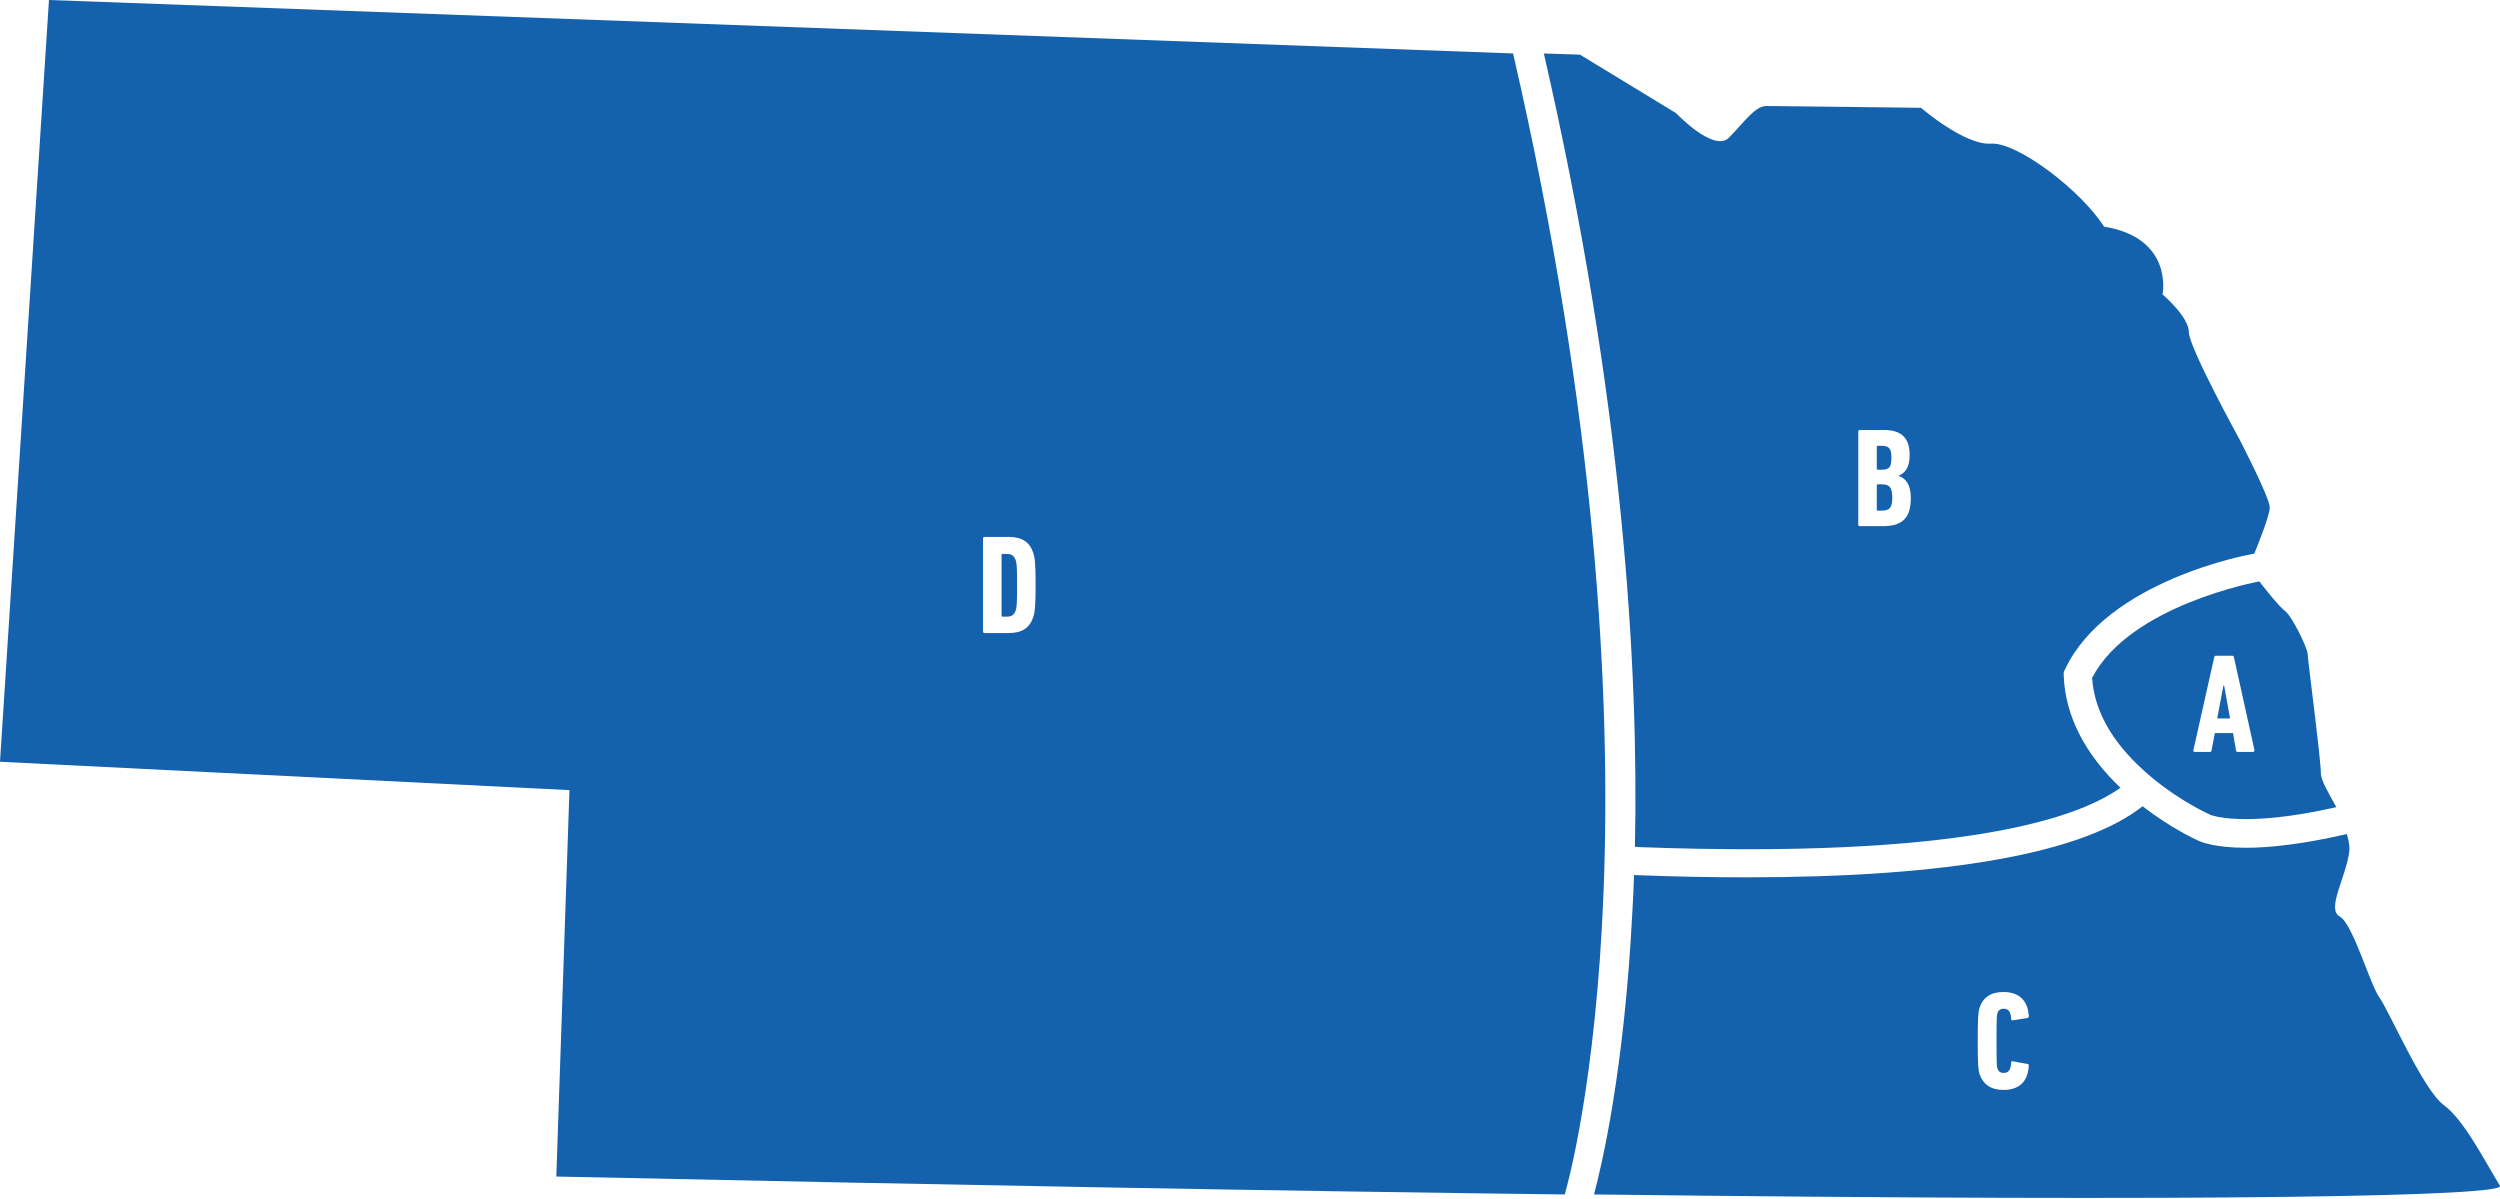
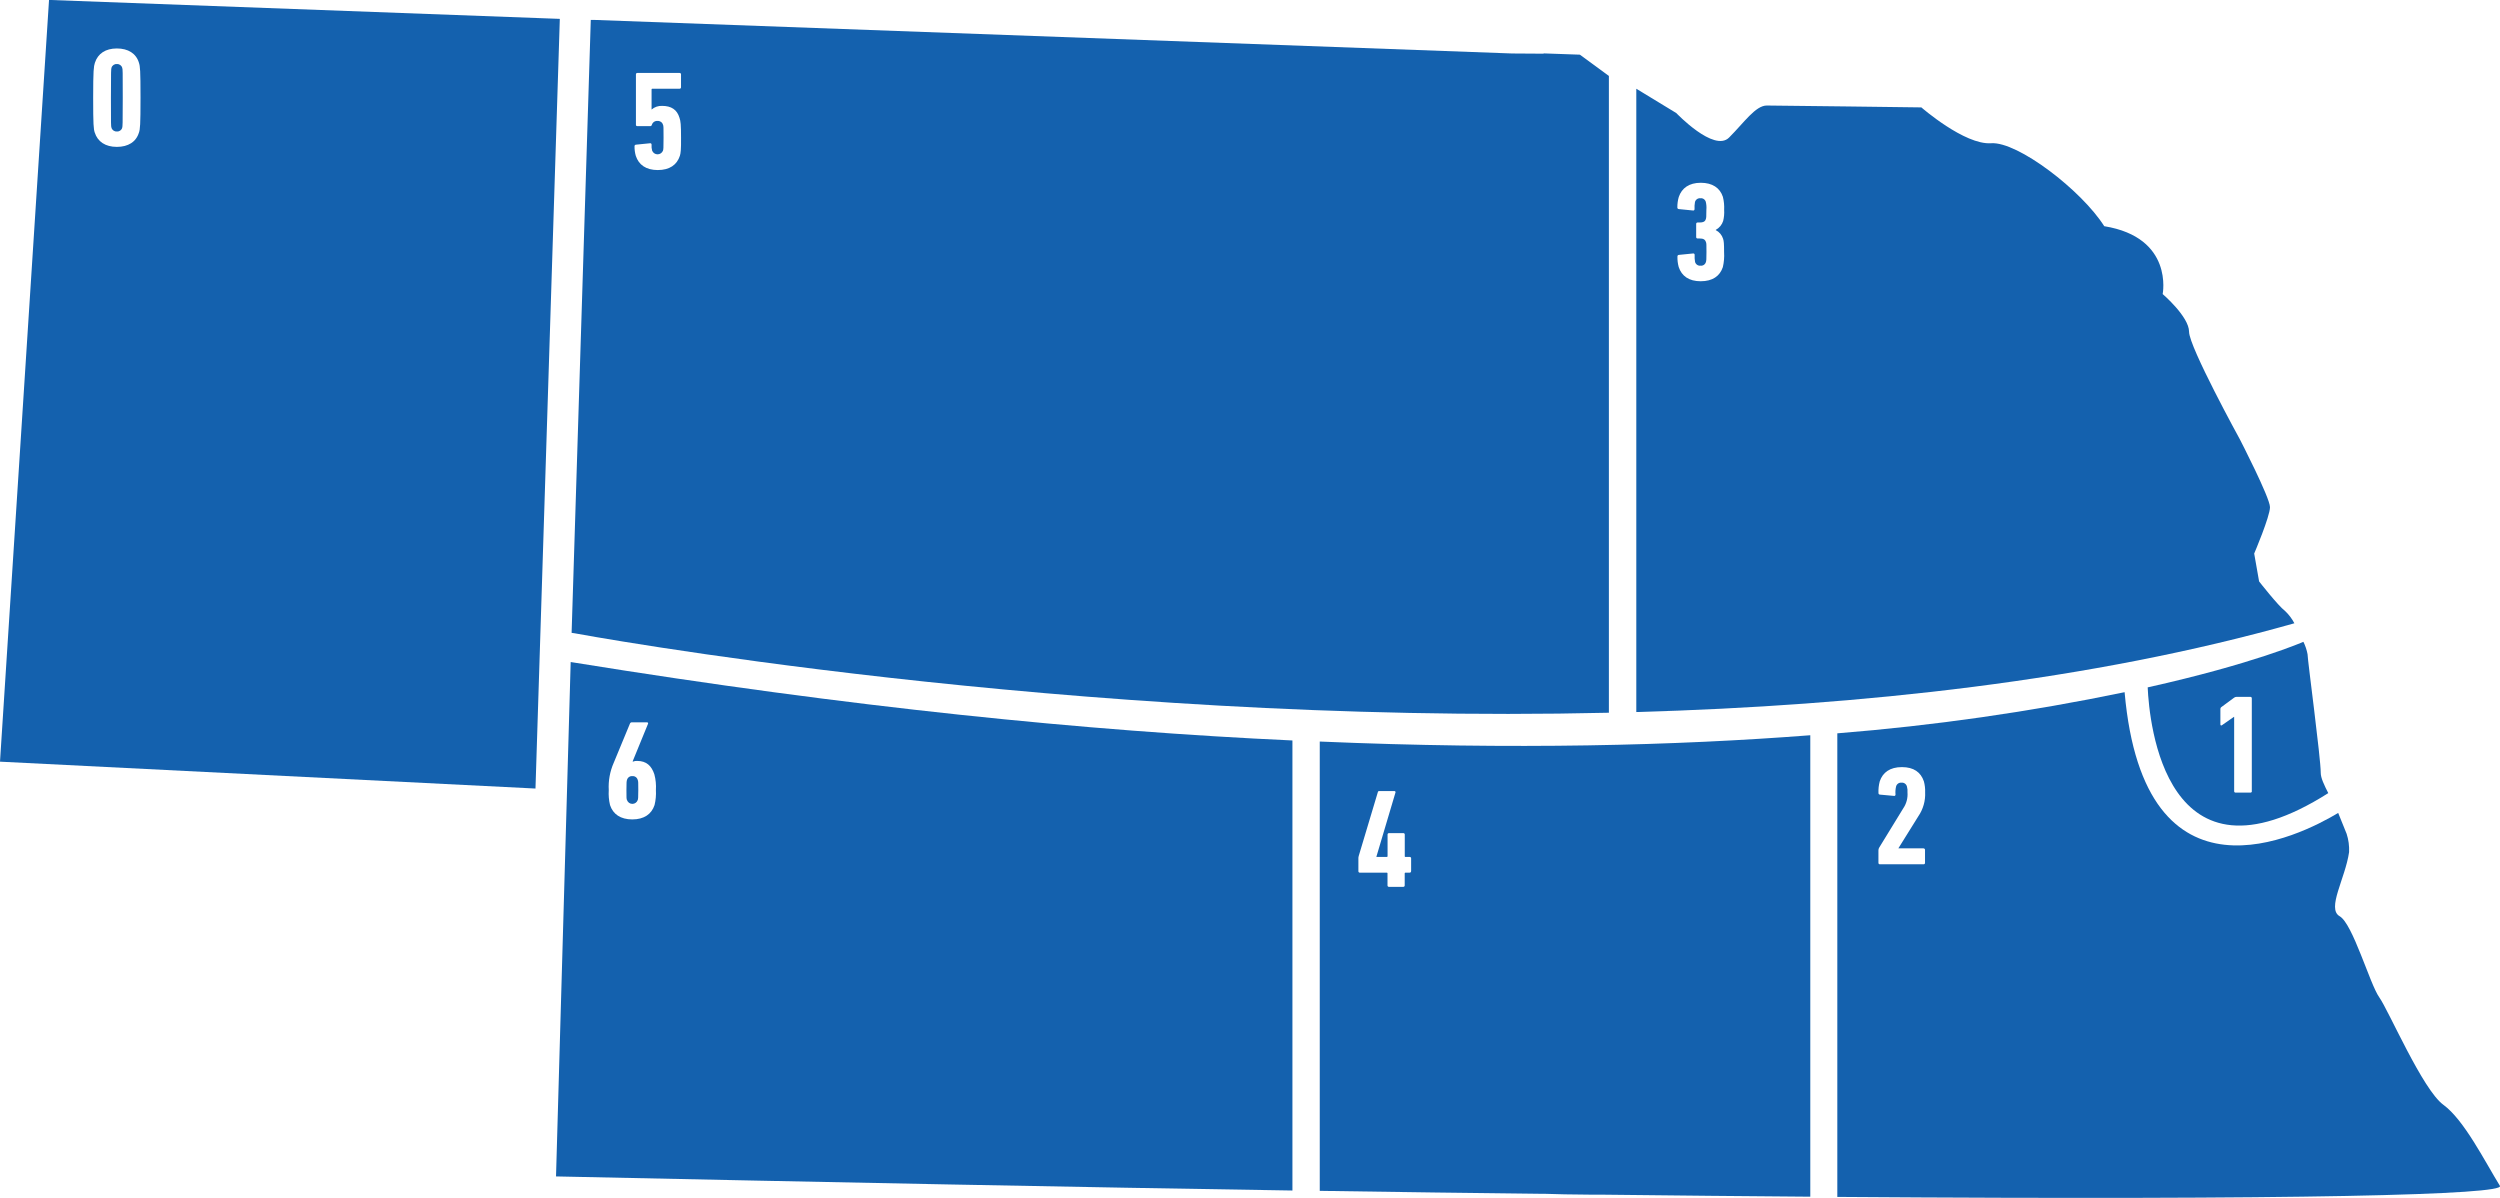
- <svg xmlns="http://www.w3.org/2000/svg" version="1.1" id="Layer_1" x="0px" y="0px" viewBox="0 0 837.2 401.2" style="enable-background:new 0 0 837.2 401.2;" xml:space="preserve">
-   <style type="text/css">
- 	.st0{fill:#1461AE;}
- </style>
-   <g>
-     <g>
-       <polygon class="st0" points="744.6,229.5 742.5,240.6 746.8,240.6 744.8,229.5   " />
-       <path class="st0" d="M777.2,258.9c0-5.1-4.4-37.9-4.4-39.8c0-1.9-5.1-12.6-7.6-14.5c-2.3-1.7-8.6-9.9-8.6-9.9    c-0.4,0.1-43.3,7.9-56,32.3c0.8,11.8,7.5,22.9,19.8,33.2c9.8,8.2,19.6,12.6,19.7,12.6l0.2,0.1c0,0,10.8,4.5,42.1-2.6    C779.8,265.6,777.2,261.3,777.2,258.9z M754.5,251.8h-5.2c-0.3,0-0.5-0.2-0.5-0.5l-1-5.8h-6.1l-1.1,5.8c0,0.3-0.2,0.5-0.5,0.5    h-5.2c-0.3,0-0.4-0.2-0.4-0.5l7-31.2c0.1-0.3,0.2-0.5,0.5-0.5h5.6c0.3,0,0.5,0.2,0.5,0.5l6.9,31.2    C754.9,251.6,754.8,251.8,754.5,251.8z" />
-     </g>
-     <g>
-       <path class="st0" d="M628.8,157.3h1.4c2.4,0,3.2-0.8,3.2-4c0-3.1-0.8-4-3.2-4h-1.4c-0.2,0-0.3,0.1-0.3,0.3v7.4    C628.5,157.2,628.6,157.3,628.8,157.3z" />
-       <path class="st0" d="M630.2,162.2h-1.4c-0.2,0-0.3,0.1-0.3,0.3v8.2c0,0.2,0.1,0.3,0.3,0.3h1.4c2.6,0,3.5-1,3.5-4.4    C633.6,163.2,632.8,162.2,630.2,162.2z" />
-       <path class="st0" d="M754.9,185.4c0,0,5.2-12.4,5.2-15.5c0-3.2-10.1-22.7-10.1-22.7s-17-30.9-17-36c0-5.1-8.8-12.6-8.8-12.6    s3.8-18.9-19.6-22.7c-7.6-12-29-28.4-37.9-27.8c-8.8,0.6-23.4-12-23.4-12s-48-0.6-51.8-0.6S584,41,579,46.1    c-5.1,5.1-17.7-8.2-17.7-8.2l-32.2-19.6l-12.1-0.4c26.6,115.8,31.8,205.7,30.5,265.7c0.6,0,1.2,0,1.9,0.1    c106.7,3.9,146.2-9.5,160.7-19.9c-12-11.4-18.5-24.2-19-37.5l0-1.2l0.5-1.1C705.7,194.4,752.9,185.7,754.9,185.4z M630.4,176.2    h-7.6c-0.3,0-0.5-0.2-0.5-0.5v-31.2c0-0.3,0.2-0.5,0.5-0.5h8.1c5.9,0,8.6,2.7,8.6,8.4c0,3.9-1.3,5.9-3.7,6.9v0.1    c2.4,0.7,4.1,3,4.1,7.3C639.9,173.9,636.7,176.2,630.4,176.2z" />
-     </g>
-     <path class="st0" d="M837.2,397.1c-5.1-8.2-12-22.1-18.9-27.1c-6.9-5.1-18.3-31.6-21.5-36c-3.2-4.4-8.8-24.6-13.3-27.1   c-4.4-2.5,1.9-12.6,3.2-21.5c0.4-2.5-0.8-6.1-0.8-6.1c-15.1,3.5-26.1,4.6-33.8,4.6c-10.3,0-14.9-1.9-16-2.4   c-0.9-0.4-9.3-4.3-18.6-11.5c-19.8,15.7-65.1,23.8-132.4,23.8c-11.4,0-23.4-0.2-36.1-0.7c-0.6,0-1.2,0-1.8-0.1   c-0.1,3.9-0.3,7.7-0.5,11.3c-2.7,54.4-10.4,86.3-12.9,95.7C746.9,402.6,839.3,400.5,837.2,397.1z M668.9,357.8c0.3,1,1,1.5,2.1,1.5   c1.6,0,2.4-1,2.5-3.5c0-0.3,0.2-0.5,0.5-0.4l5,0.9c0.3,0,0.4,0.3,0.4,0.6c-0.3,5.4-3.3,8.1-8.5,8.1c-4.2,0-6.8-1.9-8-5.3   c-0.4-1.4-0.6-2.8-0.6-11.1s0.2-9.8,0.6-11.1c1.1-3.4,3.7-5.3,8-5.3c5.1,0,8.2,2.7,8.5,8.1c0,0.3-0.1,0.5-0.4,0.6l-5,0.8   c-0.3,0-0.5-0.1-0.5-0.4c-0.1-2.5-0.9-3.5-2.5-3.5c-1.1,0-1.8,0.5-2.1,1.5c-0.2,0.7-0.3,1.3-0.3,9.4S668.7,357.1,668.9,357.8z" />
-     <g>
-       <path class="st0" d="M506.7,17.9L16.4,0L0,255.1l190.7,9.5L186.3,394c135.1,2.9,247,4.9,337.7,6    C525.7,394.3,562.8,261.2,506.7,17.9z M346,206.7c-1.2,3.6-3.8,5.3-8.2,5.3h-8.1c-0.3,0-0.5-0.2-0.5-0.5v-31.2    c0-0.3,0.2-0.5,0.5-0.5h8.1c4.4,0,7,1.7,8.2,5.3c0.6,1.8,0.8,4,0.8,10.7C346.8,202.7,346.6,204.9,346,206.7z" />
-       <path class="st0" d="M337.2,185.5h-1.5c-0.2,0-0.3,0.1-0.3,0.3v20.4c0,0.2,0.1,0.3,0.3,0.3h1.5c1.6,0,2.4-0.6,2.9-2    c0.4-1,0.5-2.4,0.5-8.5c0-6.1-0.1-7.5-0.5-8.5C339.6,186.1,338.7,185.5,337.2,185.5z" />
-     </g>
-   </g>
+ <svg xmlns="http://www.w3.org/2000/svg" id="Layer_1" data-name="Layer 1" viewBox="0 0 837.24 401.18">
+   <defs>
+     <style>.cls-1{fill:#1461ae;}</style>
+   </defs>
+   <path class="cls-1" d="M377.21,464L360.79,719.1l179.33,9,8.15-257.76Zm30.12,44.39c-0.94,3.16-3.63,4.82-7.41,4.82s-6.42-1.7-7.41-4.82c-0.38-1.18-.52-2.46-0.52-11.66s0.19-10.48.57-11.66c1-3.12,3.59-4.82,7.36-4.82s6.47,1.65,7.41,4.82c0.38,1.18.52,2.46,0.52,11.66S407.71,507.24,407.33,508.42Z" transform="translate(-360.79 -464.02)" />
+   <path class="cls-1" d="M399.92,485.47a1.73,1.73,0,0,0-1.79,1.23c-0.14.47-.19,1-0.19,10.06s0,9.58.19,10.06a1.73,1.73,0,0,0,1.79,1.23,1.69,1.69,0,0,0,1.79-1.23c0.14-.47.19-1,0.19-10.06s0-9.58-.19-10.06A1.73,1.73,0,0,0,399.92,485.47Z" transform="translate(-360.79 -464.02)" />
+   <path class="cls-1" d="M1126,668.59c-2.3-1.72-8.65-9.86-8.65-9.86l-1.64-9.33S1121,637,1121,633.86s-10.1-22.73-10.1-22.73-17-30.94-17-36-8.84-12.63-8.84-12.63,3.79-18.94-19.57-22.73c-7.58-12-29-28.41-37.88-27.78s-23.36-12-23.36-12-48-.63-51.77-0.63-7.58,5.68-12.63,10.73-17.68-8.21-17.68-8.21l-13.39-8.14V702.48c75.23-2.14,152.38-10.47,220.39-29.73A15.94,15.94,0,0,0,1126,668.59ZM937.85,544c0.24,0.76.33,1.56,0.33,4.49a17.2,17.2,0,0,1-.42,5c-1,3-3.45,4.72-7.41,4.72s-6.37-1.75-7.37-4.77a12,12,0,0,1-.42-3.49,0.5,0.5,0,0,1,.47-0.57l4.72-.47a0.44,0.44,0,0,1,.57.47,9.76,9.76,0,0,0,.14,2.36A1.72,1.72,0,0,0,930.3,553a1.67,1.67,0,0,0,1.79-1.23c0.14-.38.19-0.85,0.19-3.35s0-3-.19-3.35c-0.28-.9-0.94-1.18-2.08-1.18h-0.71a0.45,0.45,0,0,1-.47-0.47V539a0.45,0.45,0,0,1,.47-0.47h0.76c1.09,0,1.75-.28,2-1.13,0.14-.33.19-0.76,0.19-3.12a8.21,8.21,0,0,0-.19-2.64,1.67,1.67,0,0,0-1.79-1.23,1.72,1.72,0,0,0-1.84,1.27,9.76,9.76,0,0,0-.14,2.36,0.44,0.44,0,0,1-.57.47l-4.72-.47a0.5,0.5,0,0,1-.47-0.57A11.94,11.94,0,0,1,923,530c1-3,3.49-4.77,7.37-4.77s6.42,1.7,7.41,4.72a14.79,14.79,0,0,1,.42,4.34,12.24,12.24,0,0,1-.33,3.73A5.18,5.18,0,0,1,935.4,541v0.09A4.87,4.87,0,0,1,937.85,544Z" transform="translate(-360.79 -464.02)" />
+   <path class="cls-1" d="M1198,861.16c-5.05-8.21-12-22.1-18.94-27.15s-18.31-31.57-21.47-36-8.84-24.62-13.26-27.15,1.89-12.63,3.16-21.47a17.27,17.27,0,0,0-.82-6.12l-2.83-7c-12.79,7.69-64.94,34.2-71.53-40.44a778.2,778.2,0,0,1-96.21,13.78V864.86C1132.82,866,1199.81,864.1,1198,861.16Zm-193-113a0.45,0.45,0,0,1,.47.47V753a0.45,0.45,0,0,1-.47.47H990.34a0.45,0.45,0,0,1-.47-0.47v-4.2a1.71,1.71,0,0,1,.24-0.9l8.07-13.17a8.32,8.32,0,0,0,1.42-5.33,5.61,5.61,0,0,0-.19-2,1.72,1.72,0,0,0-1.84-1.27,1.7,1.7,0,0,0-1.79,1.27,8.19,8.19,0,0,0-.19,2.69,0.44,0.44,0,0,1-.57.47l-4.67-.43a0.5,0.5,0,0,1-.47-0.57,13,13,0,0,1,.43-3.87c1-3,3.45-4.77,7.41-4.77s6.33,1.7,7.37,4.77a12.26,12.26,0,0,1,.42,3.68,13.07,13.07,0,0,1-2.27,8l-6.7,10.76v0h8.5Z" transform="translate(-360.79 -464.02)" />
+   <path class="cls-1" d="M1138,722.89c0-5.05-4.42-37.88-4.42-39.78a15.89,15.89,0,0,0-1.39-4.15s-16.6,7.33-52.15,15.26c0.53,11.79,5.89,70.09,60.48,35.41C1139.1,726.86,1138,724.49,1138,722.89ZM1114.93,729a0.45,0.45,0,0,1-.47.47h-5A0.45,0.45,0,0,1,1109,729V704.1h-0.09l-4,2.79c-0.24.19-.52,0.09-0.52-0.28v-5.1a0.81,0.81,0,0,1,.42-0.76l4.16-3.07a1.28,1.28,0,0,1,.8-0.28h4.67a0.45,0.45,0,0,1,.47.47V729Z" transform="translate(-360.79 -464.02)" />
+   <path class="cls-1" d="M889.89,482.33l-12.15-.43,0,0.1-10.55-.07L559.76,470.69l-1.12,0-6.42,205.27,0.94,0.13s165.63,30.84,346.44,26.62V489.45ZM588.48,516.2c-1,3.07-3.49,4.77-7.41,4.77s-6.37-1.75-7.36-4.77a11.15,11.15,0,0,1-.42-3.16,0.5,0.5,0,0,1,.47-0.57l4.67-.47a0.44,0.44,0,0,1,.57.47,5.76,5.76,0,0,0,.19,2,1.95,1.95,0,0,0,3.63,0c0.14-.38.19-0.85,0.19-4.34s0-4-.19-4.34a1.76,1.76,0,0,0-1.84-1.27,1.82,1.82,0,0,0-1.89,1.32,0.56,0.56,0,0,1-.66.42h-4.2a0.42,0.42,0,0,1-.47-0.47V488.92a0.45,0.45,0,0,1,.47-0.47h14.16a0.45,0.45,0,0,1,.47.47v4.34a0.45,0.45,0,0,1-.47.47h-9.11a0.25,0.25,0,0,0-.28.28v6.7h0a5,5,0,0,1,3.54-1.23c3.07,0,5,1.27,5.81,4,0.38,1.09.52,2.22,0.52,6.75C588.9,514.13,588.76,515.31,588.48,516.2Z" transform="translate(-360.79 -464.02)" />
+   <path class="cls-1" d="M572.56,723.94a1.7,1.7,0,0,0-1.79,1.27c-0.14.38-.19,0.85-0.19,3.4s0,3,.19,3.35a1.9,1.9,0,0,0,3.59,0c0.14-.38.19-0.8,0.19-3.35s0-3-.19-3.4A1.7,1.7,0,0,0,572.56,723.94Z" transform="translate(-360.79 -464.02)" />
+   <path class="cls-1" d="M552.84,685.88l-0.93-.15L547,858c93.84,2,174.48,3.59,246.62,4.72V712C724.67,708.83,646,700.93,552.84,685.88ZM580,733.62c-1,3.07-3.54,4.82-7.46,4.82s-6.47-1.75-7.46-4.82a17,17,0,0,1-.42-5,19.91,19.91,0,0,1,1.65-9.11l5.43-13.12a0.67,0.67,0,0,1,.71-0.47h5a0.36,0.36,0,0,1,.33.57L572.66,719a0.18,0.18,0,0,1,.09.09,3.18,3.18,0,0,1,1.42-.24c3.12,0,4.82,1.65,5.76,4.48a16.33,16.33,0,0,1,.52,5.29A17,17,0,0,1,580,733.62Z" transform="translate(-360.79 -464.02)" />
+   <path class="cls-1" d="M802.77,712.36V862.83q39.61,0.61,75,1h0.74L884.8,864h0l9.82,0.12h0l2.8,0h1q36.72,0.43,68.63.67V710.25C922.28,713.72,867.8,715.13,802.77,712.36Zm30.58,43.44a0.45,0.45,0,0,1-.47.47H831.5a0.25,0.25,0,0,0-.28.28v4a0.45,0.45,0,0,1-.47.47h-4.82a0.45,0.45,0,0,1-.47-0.47v-4a0.25,0.25,0,0,0-.28-0.28h-9a0.45,0.45,0,0,1-.47-0.47v-4.53a1.71,1.71,0,0,1,.09-0.52l6.42-21.43a0.44,0.44,0,0,1,.52-0.38h5a0.37,0.37,0,0,1,.38.52l-6.37,21.43V751h3.45a0.25,0.25,0,0,0,.28-0.28v-7.22a0.45,0.45,0,0,1,.47-0.47h4.82a0.45,0.45,0,0,1,.47.47v7.22c0,0.19,0,.28.24,0.28h1.42a0.45,0.45,0,0,1,.47.47v4.34Z" transform="translate(-360.79 -464.02)" />
</svg>
